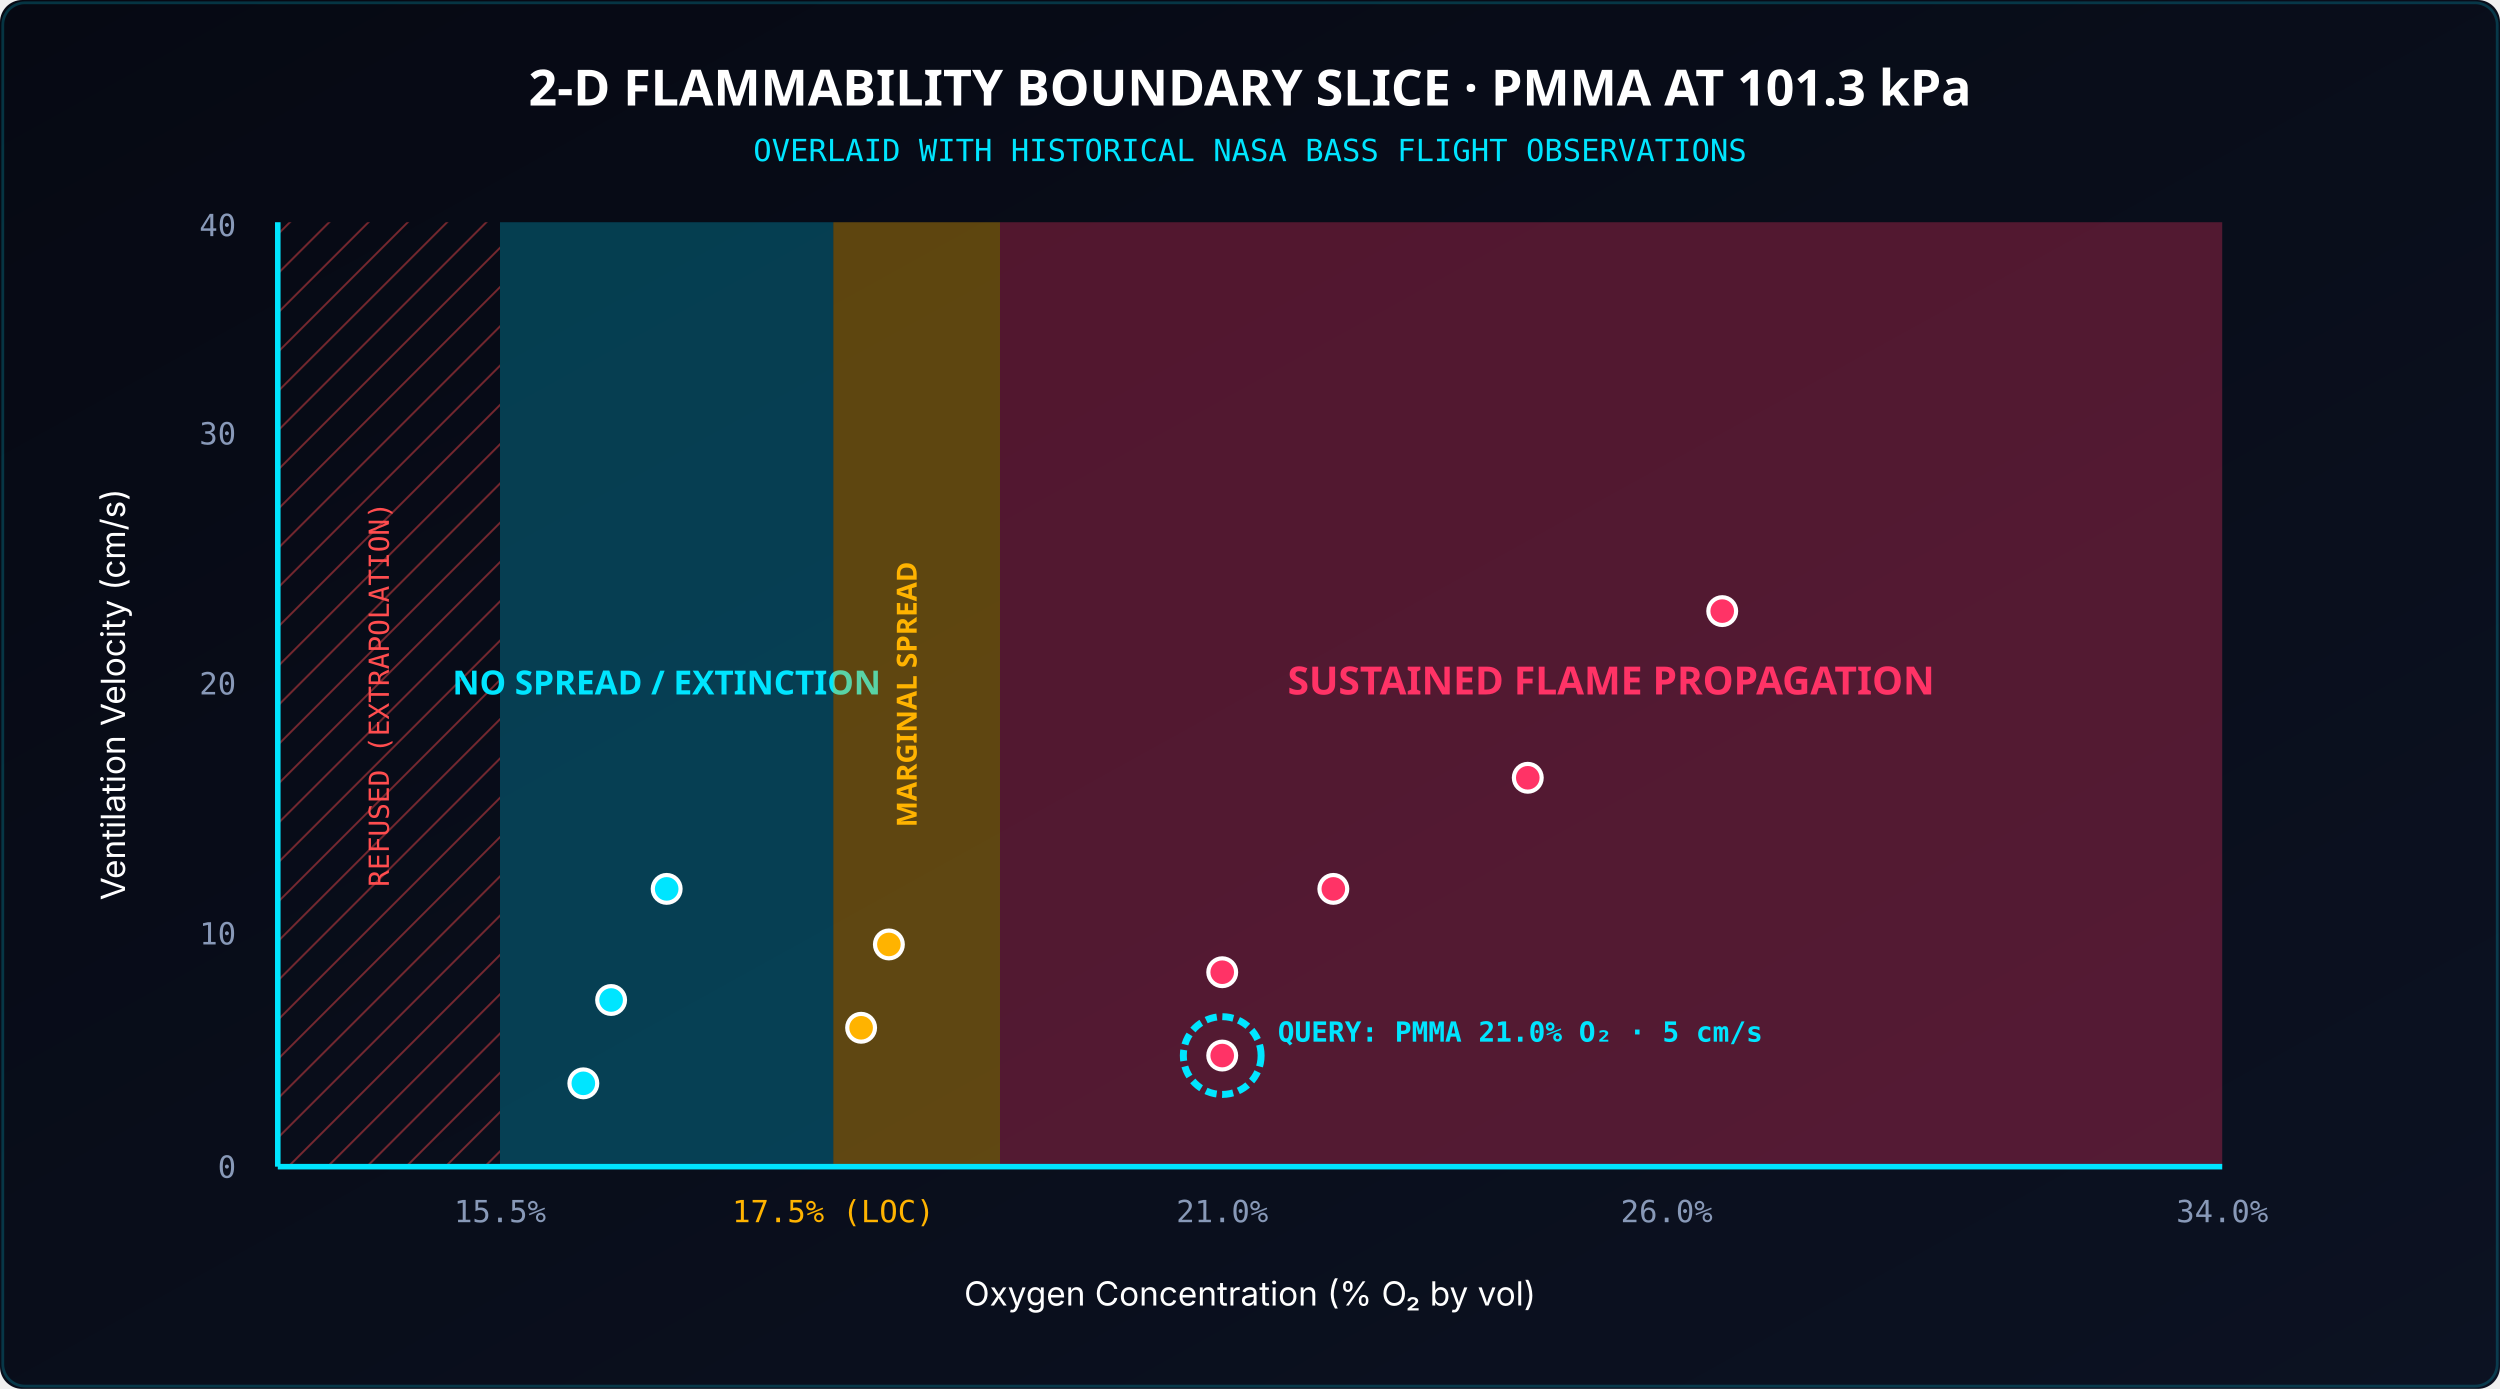
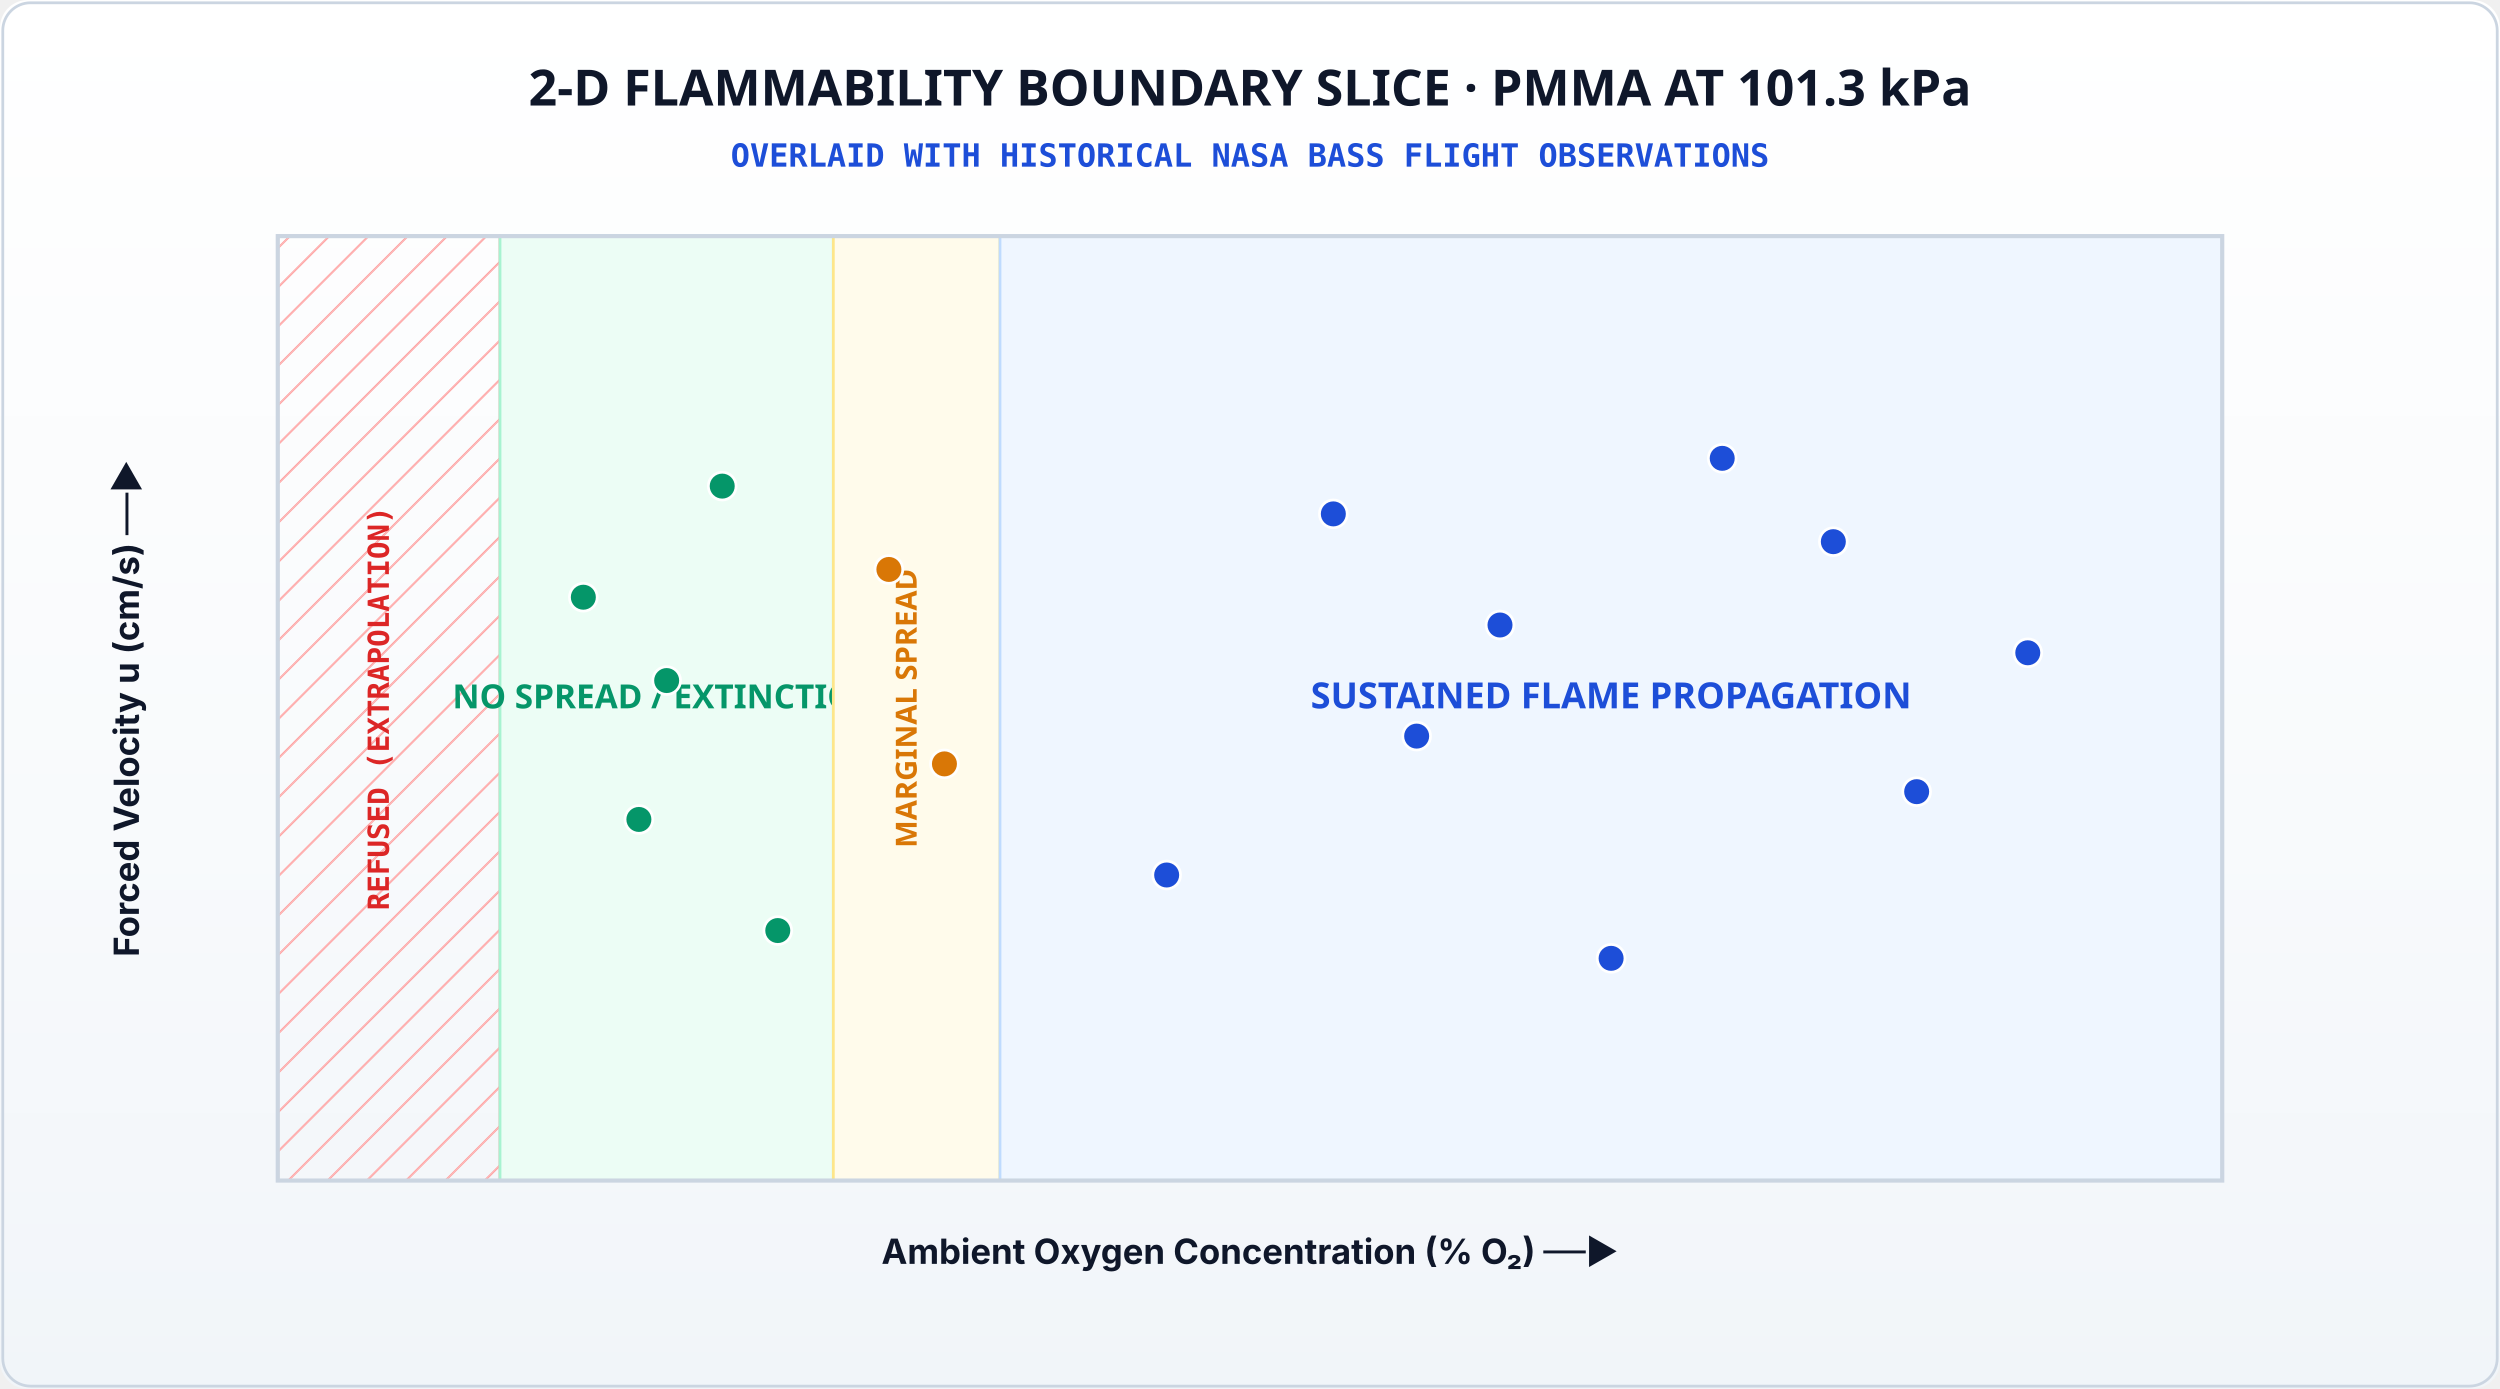
<svg xmlns="http://www.w3.org/2000/svg" viewBox="0 0 900 500" width="900" height="500">
  <defs>
-     <linearGradient id="bgG" x1="0%" y1="0%" x2="100%" y2="100%">
-       <stop offset="0%" stop-color="#060913" />
-       <stop offset="100%" stop-color="#0c1222" />
+     <linearGradient id="bgLabGrad" x1="0%" y1="0%" x2="0%" y2="100%">
+       <stop offset="0%" stop-color="#ffffff" />
+       <stop offset="60%" stop-color="#f8fafc" />
+       <stop offset="100%" stop-color="#f1f5f9" />
    </linearGradient>
-     <pattern id="hatch" width="10" height="10" patternTransform="rotate(45 0 0)" patternUnits="userSpaceOnUse">
-       <line x1="0" y1="0" x2="0" y2="10" stroke="#ff4d4f" stroke-width="1.5" stroke-opacity="0.4" />
+     <pattern id="hatchLight" width="10" height="10" patternTransform="rotate(45 0 0)" patternUnits="userSpaceOnUse">
+       <line x1="0" y1="0" x2="0" y2="10" stroke="#fca5a5" stroke-width="1.5" />
    </pattern>
+     <filter id="cardShadow" x="-10%" y="-10%" width="120%" height="125%">
+       <feDropShadow dx="0" dy="4" stdDeviation="8" flood-color="#0f172a" flood-opacity="0.06" />
+     </filter>
  </defs>
-   <rect width="900" height="500" fill="url(#bgG)" rx="8" />
-   <rect width="898" height="498" x="1" y="1" fill="none" stroke="#00e5ff" stroke-opacity="0.2" rx="8" />
-   <text x="450" y="38" font-family="'Orbitron', sans-serif" font-size="18" font-weight="900" fill="#ffffff" text-anchor="middle">
+   <rect width="900" height="500" fill="url(#bgLabGrad)" rx="10" />
+   <rect width="898" height="498" x="1" y="1" fill="none" stroke="#cbd5e1" rx="10" />
+   <text x="450" y="38" font-family="'Orbitron', sans-serif" font-size="18" font-weight="900" fill="#0f172a" text-anchor="middle">
    2-D FLAMMABILITY BOUNDARY SLICE · PMMA AT 101.3 kPa
  </text>
-   <text x="450" y="58" font-family="'JetBrains Mono', monospace" font-size="11" fill="#00e5ff" text-anchor="middle">
+   <text x="450" y="60" font-family="'JetBrains Mono', monospace" font-size="11.5" font-weight="700" fill="#1d4ed8" text-anchor="middle">
    OVERLAID WITH HISTORICAL NASA BASS FLIGHT OBSERVATIONS
  </text>
-   <rect x="100" y="80" width="80" height="340" fill="url(#hatch)" />
-   <text x="140" y="250" font-family="'JetBrains Mono', monospace" font-size="10" fill="#ff4d4f" text-anchor="middle" transform="rotate(-90 140 250)">
-     REFUSED (EXTRAPOLATION)
-   </text>
-   <rect x="180" y="80" width="120" height="340" fill="#00b4d8" fill-opacity="0.3" />
-   <text x="240" y="250" font-family="'Orbitron', sans-serif" font-size="12" font-weight="bold" fill="#00e5ff" text-anchor="middle">
-     NO SPREAD / EXTINCTION
-   </text>
-   <rect x="300" y="80" width="60" height="340" fill="#ffb300" fill-opacity="0.35" />
-   <text x="330" y="250" font-family="'Orbitron', sans-serif" font-size="10" font-weight="bold" fill="#ffb300" text-anchor="middle" transform="rotate(-90 330 250)">
-     MARGINAL SPREAD
-   </text>
-   <rect x="360" y="80" width="440" height="340" fill="#ff3366" fill-opacity="0.3" />
-   <text x="580" y="250" font-family="'Orbitron', sans-serif" font-size="14" font-weight="bold" fill="#ff3366" text-anchor="middle">
-     SUSTAINED FLAME PROPAGATION
-   </text>
-   <line x1="100" y1="420" x2="800" y2="420" stroke="#00e5ff" stroke-width="2" />
-   <line x1="100" y1="80" x2="100" y2="420" stroke="#00e5ff" stroke-width="2" />
-   <text x="180" y="440" font-family="'JetBrains Mono', monospace" font-size="11" fill="#8899b8" text-anchor="middle">15.5%</text>
-   <text x="300" y="440" font-family="'JetBrains Mono', monospace" font-size="11" fill="#ffb300" text-anchor="middle">17.5% (LOC)</text>
-   <text x="440" y="440" font-family="'JetBrains Mono', monospace" font-size="11" fill="#8899b8" text-anchor="middle">21.0%</text>
-   <text x="600" y="440" font-family="'JetBrains Mono', monospace" font-size="11" fill="#8899b8" text-anchor="middle">26.0%</text>
-   <text x="800" y="440" font-family="'JetBrains Mono', monospace" font-size="11" fill="#8899b8" text-anchor="middle">34.0%</text>
-   <text x="450" y="470" font-family="'Inter', sans-serif" font-size="12" fill="#ffffff" text-anchor="middle">Oxygen Concentration (% O₂ by vol)</text>
-   <text x="85" y="424" font-family="'JetBrains Mono', monospace" font-size="11" fill="#8899b8" text-anchor="end">0</text>
-   <text x="85" y="340" font-family="'JetBrains Mono', monospace" font-size="11" fill="#8899b8" text-anchor="end">10</text>
-   <text x="85" y="250" font-family="'JetBrains Mono', monospace" font-size="11" fill="#8899b8" text-anchor="end">20</text>
-   <text x="85" y="160" font-family="'JetBrains Mono', monospace" font-size="11" fill="#8899b8" text-anchor="end">30</text>
-   <text x="85" y="85" font-family="'JetBrains Mono', monospace" font-size="11" fill="#8899b8" text-anchor="end">40</text>
-   <text x="45" y="250" font-family="'Inter', sans-serif" font-size="12" fill="#ffffff" text-anchor="middle" transform="rotate(-90 45 250)">Ventilation Velocity (cm/s)</text>
-   <circle cx="440" cy="380" r="5" fill="#ff3366" stroke="#ffffff" stroke-width="1.5" />
-   <circle cx="440" cy="350" r="5" fill="#ff3366" stroke="#ffffff" stroke-width="1.5" />
-   <circle cx="480" cy="320" r="5" fill="#ff3366" stroke="#ffffff" stroke-width="1.5" />
-   <circle cx="550" cy="280" r="5" fill="#ff3366" stroke="#ffffff" stroke-width="1.5" />
-   <circle cx="620" cy="220" r="5" fill="#ff3366" stroke="#ffffff" stroke-width="1.5" />
-   <circle cx="310" cy="370" r="5" fill="#ffb300" stroke="#ffffff" stroke-width="1.5" />
-   <circle cx="320" cy="340" r="5" fill="#ffb300" stroke="#ffffff" stroke-width="1.5" />
-   <circle cx="210" cy="390" r="5" fill="#00e5ff" stroke="#ffffff" stroke-width="1.5" />
-   <circle cx="220" cy="360" r="5" fill="#00e5ff" stroke="#ffffff" stroke-width="1.5" />
-   <circle cx="240" cy="320" r="5" fill="#00e5ff" stroke="#ffffff" stroke-width="1.5" />
-   <circle cx="440" cy="380" r="14" fill="none" stroke="#00e5ff" stroke-width="2.5" stroke-dasharray="4,2" />
-   <text x="460" y="375" font-family="'JetBrains Mono', monospace" font-size="10" font-weight="bold" fill="#00e5ff">
-     QUERY: PMMA 21.0% O₂ · 5 cm/s
-   </text>
+   <g transform="translate(0, 5)">
+     <rect x="100" y="80" width="80" height="340" fill="url(#hatchLight)" stroke="#fca5a5" />
+     <text x="140" y="250" font-family="'JetBrains Mono', monospace" font-size="10.5" font-weight="800" fill="#dc2626" text-anchor="middle" transform="rotate(-90 140 250)">
+       REFUSED (EXTRAPOLATION)
+     </text>
+     <rect x="180" y="80" width="120" height="340" fill="#ecfdf5" stroke="#a7f3d0" />
+     <text x="240" y="250" font-family="'Orbitron', sans-serif" font-size="12" font-weight="800" fill="#059669" text-anchor="middle">
+       NO SPREAD / EXTINCTION
+     </text>
+     <rect x="300" y="80" width="60" height="340" fill="#fffbeb" stroke="#fde68a" />
+     <text x="330" y="250" font-family="'Orbitron', sans-serif" font-size="10.5" font-weight="800" fill="#d97706" text-anchor="middle" transform="rotate(-90 330 250)">
+       MARGINAL SPREAD
+     </text>
+     <rect x="360" y="80" width="440" height="340" fill="#eff6ff" stroke="#bfdbfe" />
+     <text x="580" y="250" font-family="'Orbitron', sans-serif" font-size="13" font-weight="800" fill="#1d4ed8" text-anchor="middle">
+       SUSTAINED FLAME PROPAGATION
+     </text>
+     <rect x="100" y="80" width="700" height="340" fill="none" stroke="#cbd5e1" stroke-width="1.5" />
+     <g stroke="#ffffff" stroke-width="1">
+       <circle cx="480" cy="180" r="5" fill="#1d4ed8" />
+       <circle cx="540" cy="220" r="5" fill="#1d4ed8" />
+       <circle cx="620" cy="160" r="5" fill="#1d4ed8" />
+       <circle cx="690" cy="280" r="5" fill="#1d4ed8" />
+       <circle cx="420" cy="310" r="5" fill="#1d4ed8" />
+       <circle cx="510" cy="260" r="5" fill="#1d4ed8" />
+       <circle cx="580" cy="340" r="5" fill="#1d4ed8" />
+       <circle cx="660" cy="190" r="5" fill="#1d4ed8" />
+       <circle cx="730" cy="230" r="5" fill="#1d4ed8" />
+       <circle cx="210" cy="210" r="5" fill="#059669" />
+       <circle cx="230" cy="290" r="5" fill="#059669" />
+       <circle cx="260" cy="170" r="5" fill="#059669" />
+       <circle cx="280" cy="330" r="5" fill="#059669" />
+       <circle cx="240" cy="240" r="5" fill="#059669" />
+       <circle cx="320" cy="200" r="5" fill="#d97706" />
+       <circle cx="340" cy="270" r="5" fill="#d97706" />
+     </g>
+     <text x="450" y="450" font-family="'Inter', sans-serif" font-size="12.5" font-weight="700" fill="#0f172a" text-anchor="middle">
+       Ambient Oxygen Concentration (% O₂) ──►
+     </text>
+     <text x="50" y="250" font-family="'Inter', sans-serif" font-size="12.5" font-weight="700" fill="#0f172a" text-anchor="middle" transform="rotate(-90 50 250)">
+       Forced Velocity u (cm/s) ──►
+     </text>
+   </g>
</svg>
